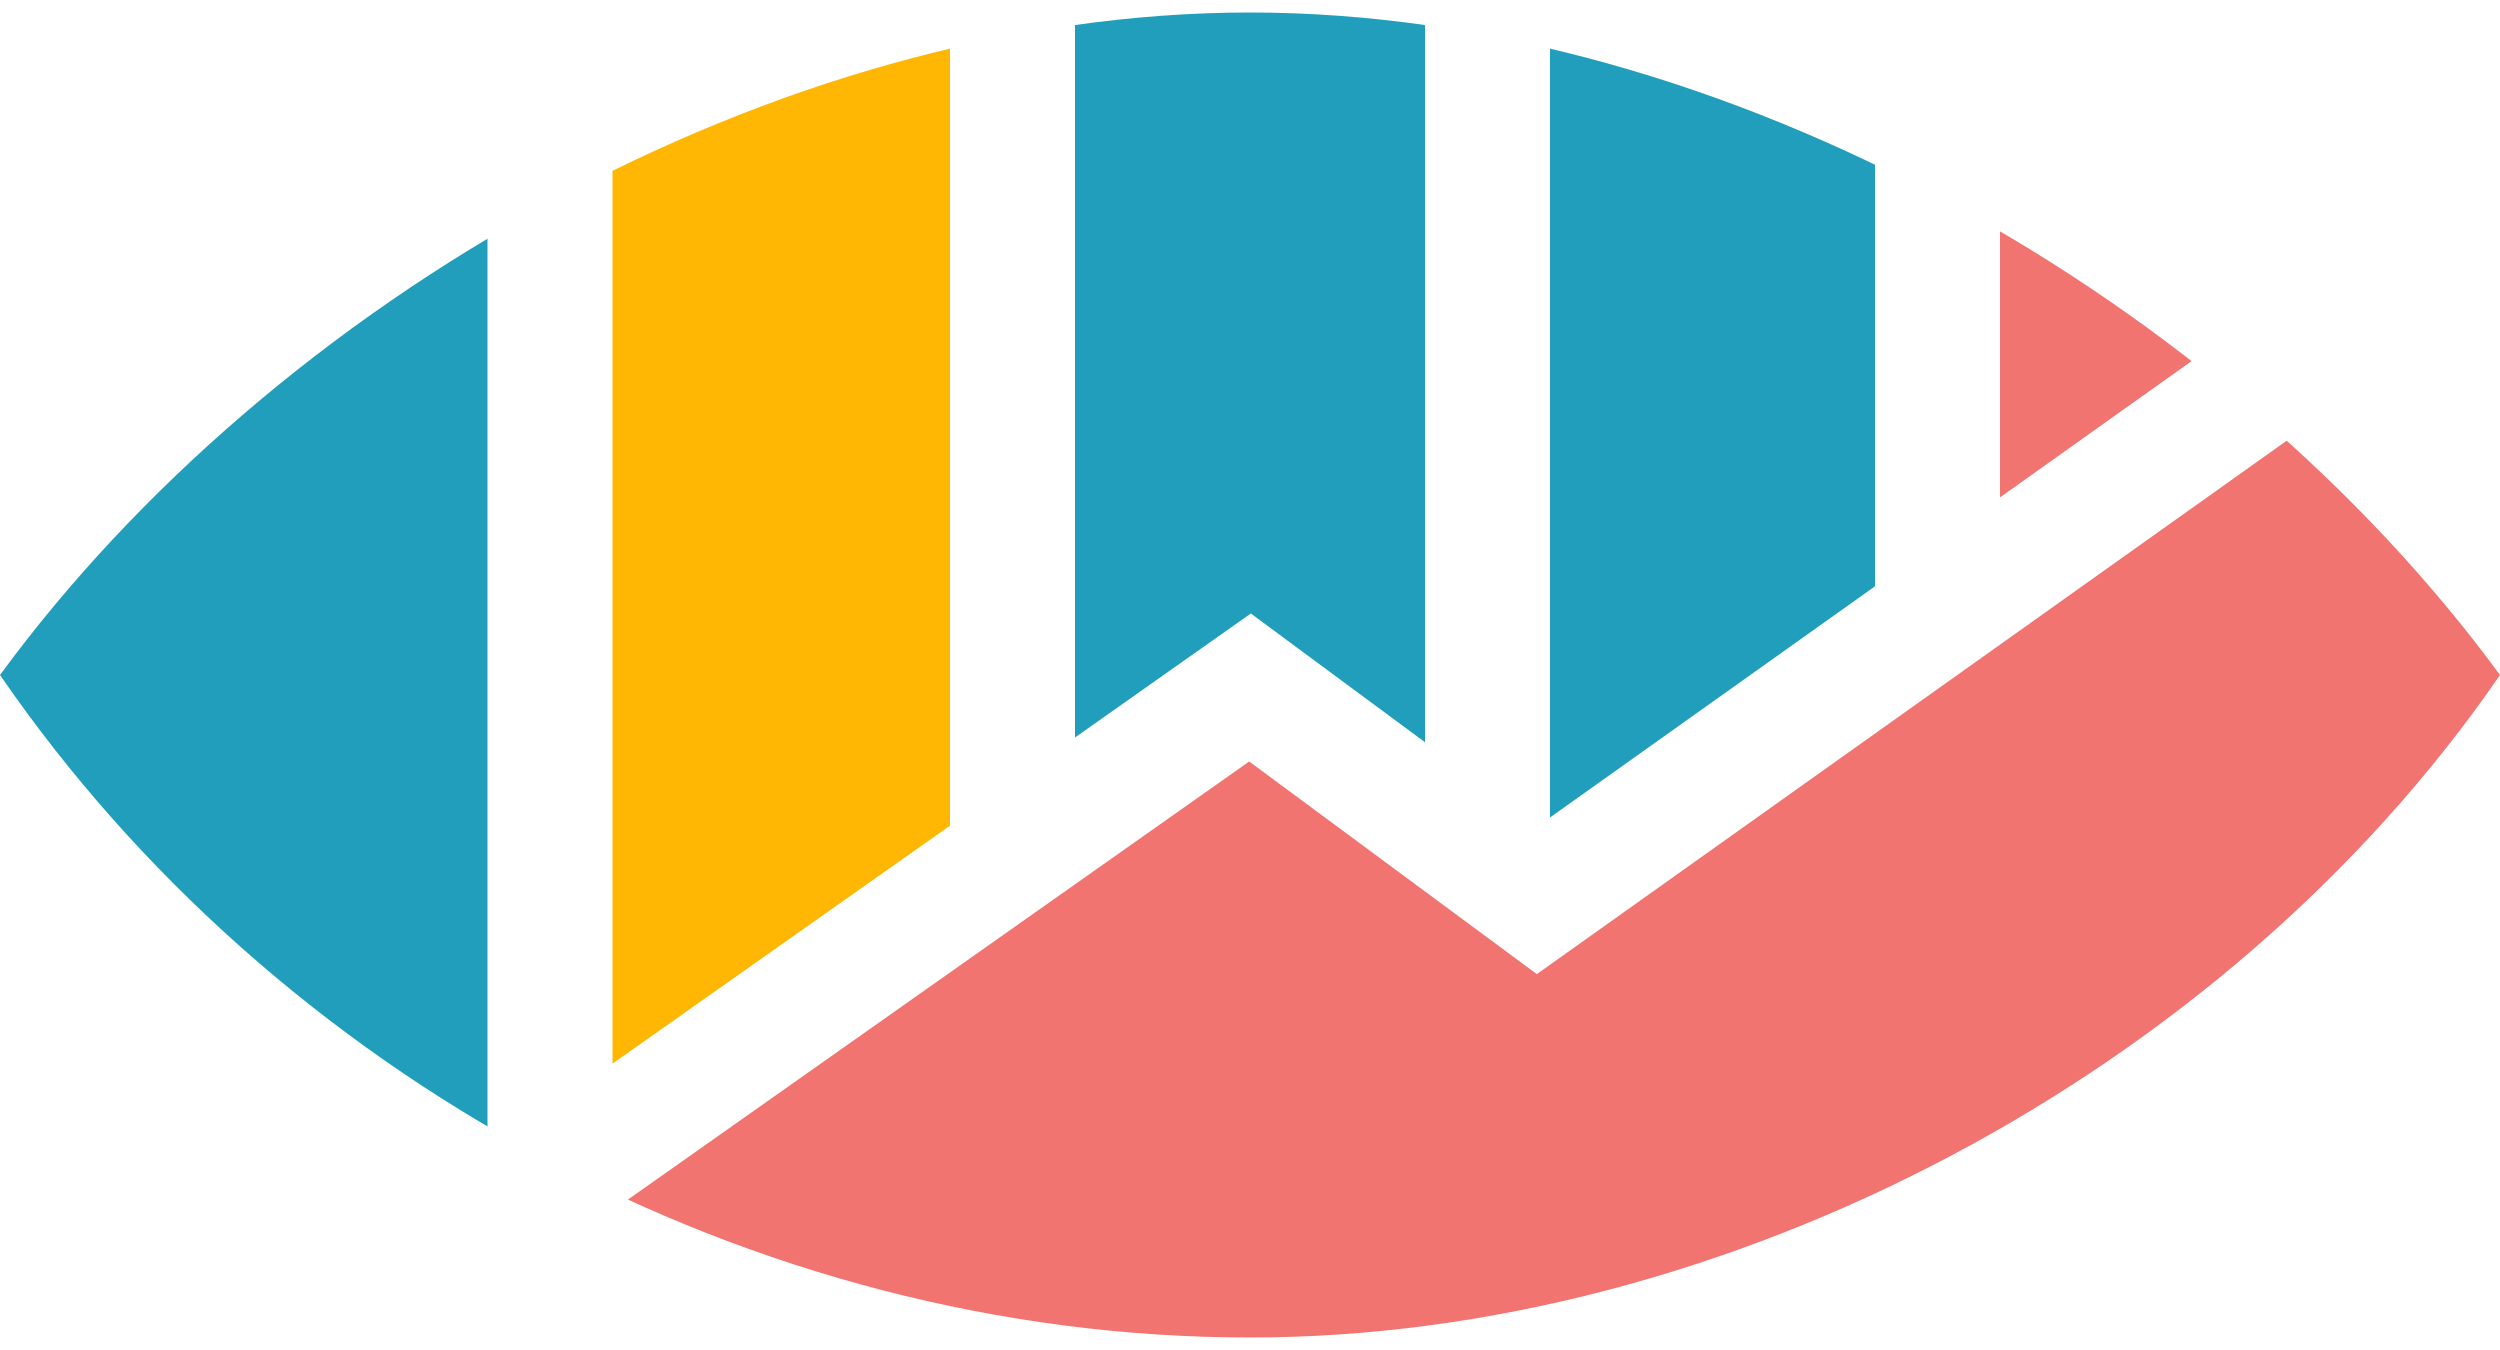
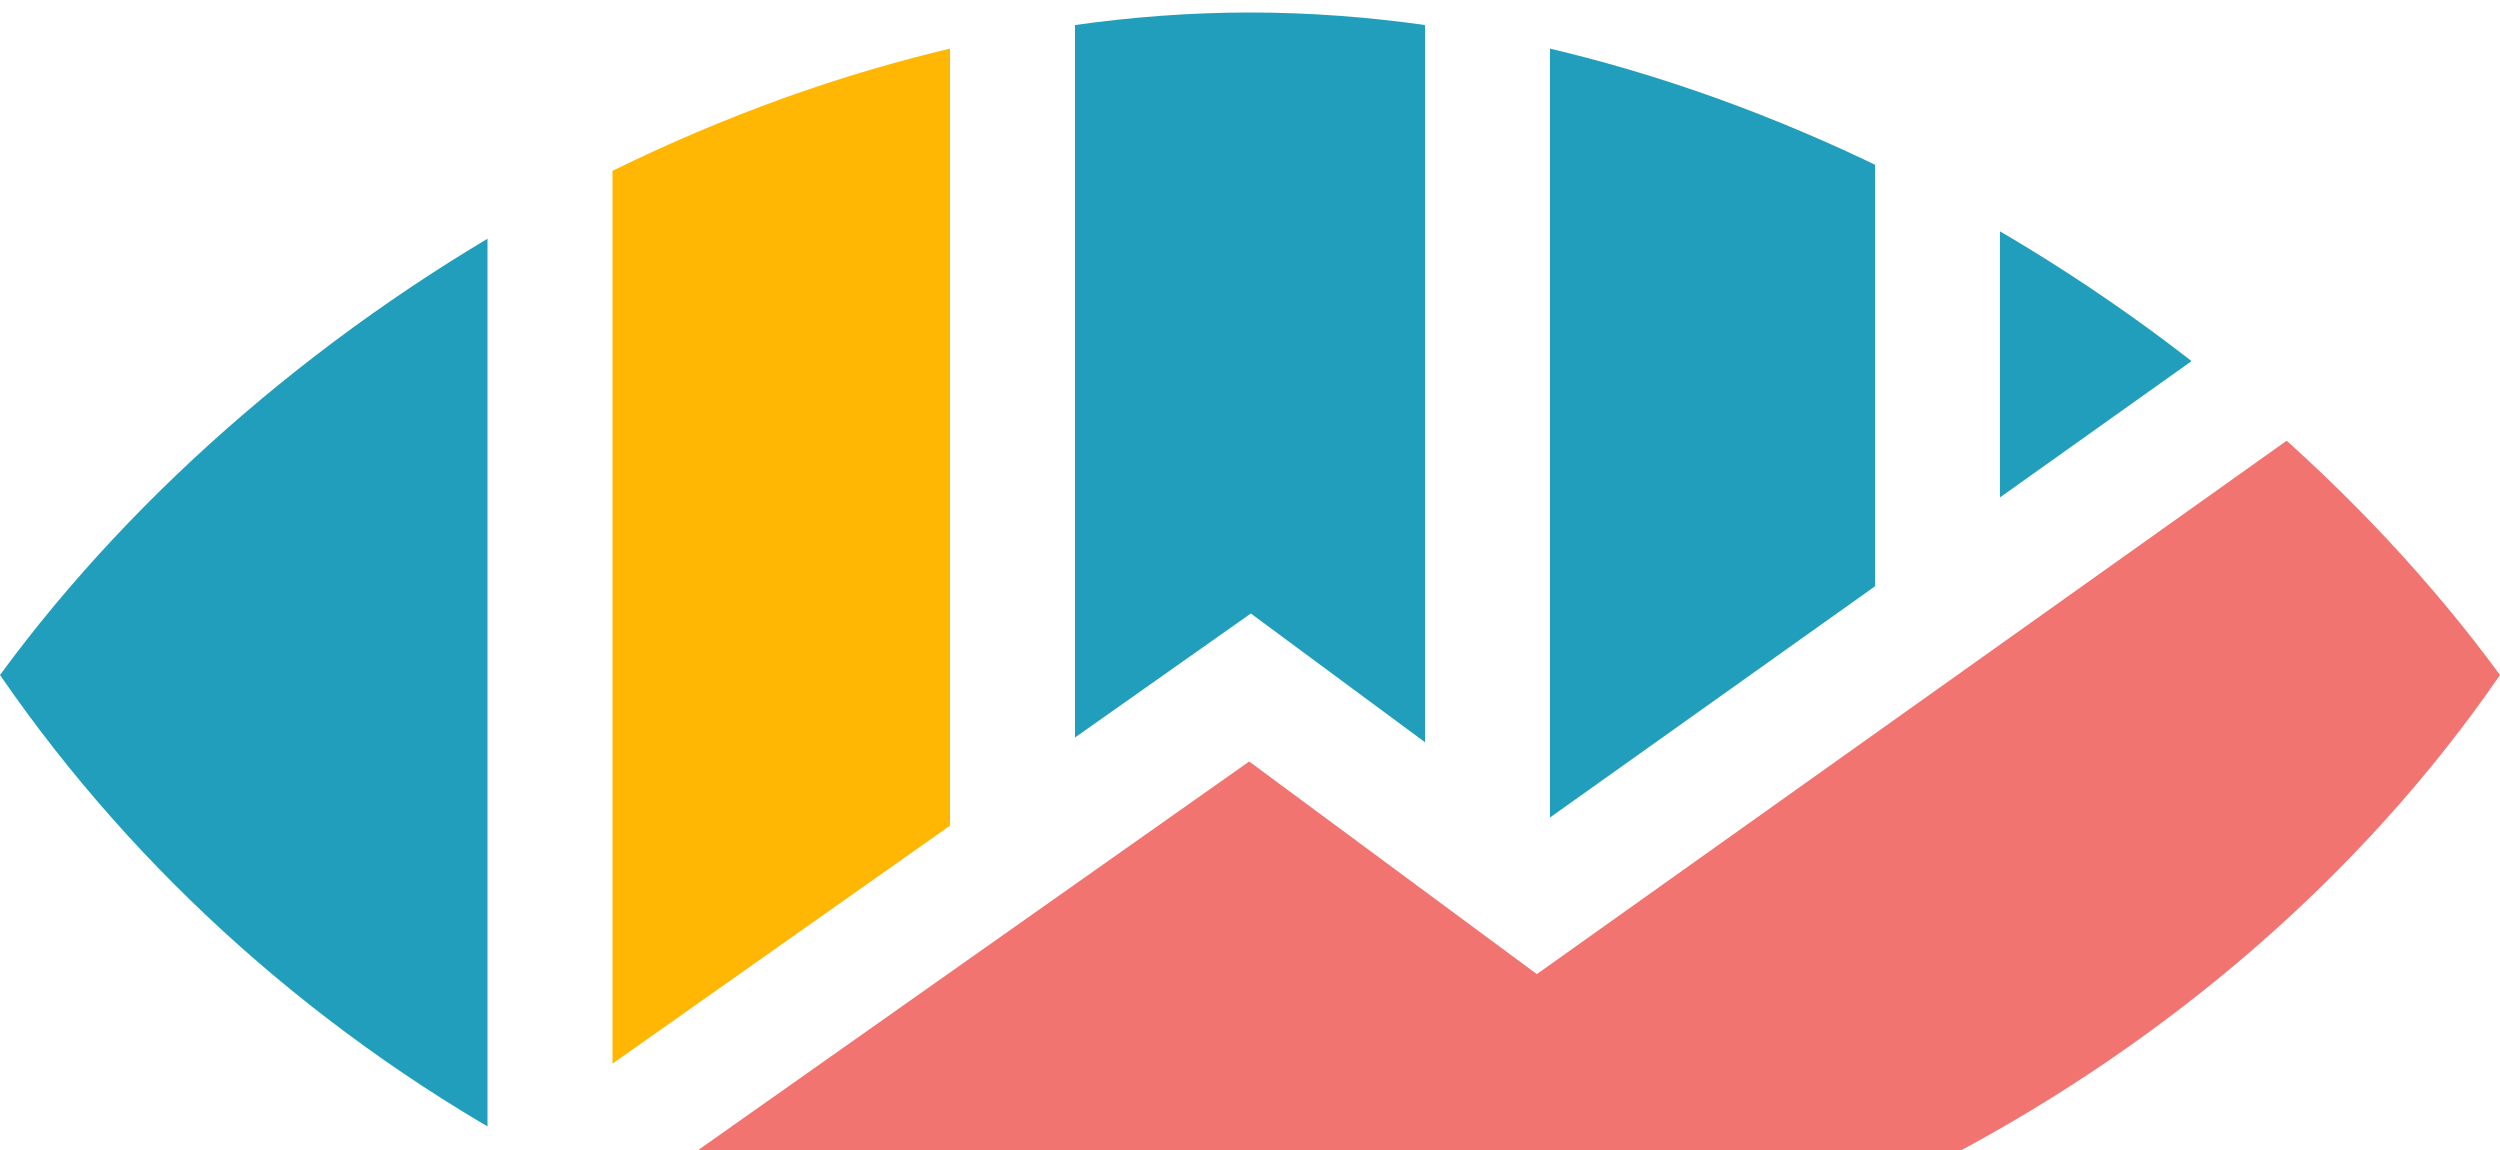
- <svg xmlns="http://www.w3.org/2000/svg" viewBox="0 230 1000 540">
+ <svg xmlns="http://www.w3.org/2000/svg" viewBox="0 230 1000 460">
  <g transform="translate(0 235)">
    <defs>
      <clipPath id="football">
        <path d="M 0 265 C 110 115 310 0 500 0 C 690 0 890 115 1000 265 C 890 425 690 530 500 530 C 300 530 110 425 0 265 Z" />
      </clipPath>
+       <clipPath id="baselinecut">
+         <rect x="-300" y="-300" width="1700" height="755" />
+       </clipPath>
    </defs>
-     <g clip-path="url(#football)">
-       <path fill="#219EBC" d="M-99.583,692.871 L-99.614,692.831 L-100.000,692.222 L-100.000,693.167 L-99.583,692.871 Z M-98.929,664.246 L-97.392,662.461 L-95.687,660.836 L-93.831,659.386 L195.000,455.710 L195.000,-100.000 L-100.000,-100.000 L-100.000,665.768 L-98.929,664.246 Z" />
-       <path fill="#FFB703" d="M380.000,325.254 L380.000,-100.000 L245.000,-100.000 L245.000,420.452 L380.000,325.254 Z" />
-       <path fill="#219EBC" d="M500.330,240.400 L570.000,291.895 L570.000,-100.000 L430.000,-100.000 L430.000,289.995 L500.330,240.400 Z" />
-       <path fill="#219EBC" d="M750.000,229.516 L750.000,-100.000 L620.000,-100.000 L620.000,321.991 L750.000,229.516 Z" />
-       <path fill="#F17470" d="M1086.088,-9.557 L1088.072,-10.826 L1090.171,-11.895 L1092.365,-12.753 L1094.631,-13.392 L1096.950,-13.805 L1099.298,-13.990 L1100.000,-13.976 L1100.000,-100.000 L800.000,-100.000 L800.000,193.949 L1086.088,-9.557 Z" />
-       <path fill="#F17470" d="M1200.000,800.000 L1200.000,-61.000 L1119.568,-3.894 L1120.826,-1.928 L1121.895,0.171 L1122.753,2.365 L1123.392,4.631 L1123.805,6.950 L1123.990,9.298 L1123.943,11.653 L1123.666,13.992 L1123.160,16.292 L1122.432,18.532 L1121.488,20.690 L1120.337,22.744 L1118.990,24.676 L1117.460,26.467 L1115.761,28.099 L1113.912,29.557 L614.730,384.645 L499.670,299.600 L-66.169,698.614 L-68.158,699.875 L-70.261,700.935 L-72.458,701.784 L-74.728,702.414 L-77.048,702.818 L-79.397,702.992 L-81.751,702.936 L-84.089,702.649 L-86.387,702.134 L-88.624,701.397 L-90.778,700.444 L-92.828,699.284 L-94.754,697.929 L-96.539,696.392 L-98.164,694.687 L-99.583,692.871 L-200.000,764.000 L-200.000,800.000 L1200.000,800.000 Z" />
+     <g clip-path="url(#baselinecut)">
+       <g clip-path="url(#football)">
+         <path fill="#219EBC" d="M-99.583,692.871 L-99.614,692.831 L-100.000,692.222 L-100.000,693.167 L-99.583,692.871 Z M-98.929,664.246 L-97.392,662.461 L-95.687,660.836 L-93.831,659.386 L195.000,455.710 L195.000,-100.000 L-100.000,-100.000 L-100.000,665.768 L-98.929,664.246 Z" />
+         <path fill="#FFB703" d="M380.000,325.254 L380.000,-100.000 L245.000,-100.000 L245.000,420.452 L380.000,325.254 Z" />
+         <path fill="#219EBC" d="M500.330,240.400 L570.000,291.895 L570.000,-100.000 L430.000,-100.000 L430.000,289.995 L500.330,240.400 Z" />
+         <path fill="#219EBC" d="M750.000,229.516 L750.000,-100.000 L620.000,-100.000 L620.000,321.991 L750.000,229.516 Z" />
+         <path fill="#219EBC" d="M1086.088,-9.557 L1088.072,-10.826 L1090.171,-11.895 L1092.365,-12.753 L1094.631,-13.392 L1096.950,-13.805 L1099.298,-13.990 L1100.000,-13.976 L1100.000,-100.000 L800.000,-100.000 L800.000,193.949 L1086.088,-9.557 Z" />
+         <path fill="#F17470" d="M1200.000,800.000 L1200.000,-61.000 L1119.568,-3.894 L1120.826,-1.928 L1121.895,0.171 L1122.753,2.365 L1123.392,4.631 L1123.805,6.950 L1123.990,9.298 L1123.943,11.653 L1123.666,13.992 L1123.160,16.292 L1122.432,18.532 L1121.488,20.690 L1120.337,22.744 L1118.990,24.676 L1117.460,26.467 L1115.761,28.099 L1113.912,29.557 L614.730,384.645 L499.670,299.600 L-66.169,698.614 L-68.158,699.875 L-70.261,700.935 L-72.458,701.784 L-74.728,702.414 L-77.048,702.818 L-79.397,702.992 L-81.751,702.936 L-84.089,702.649 L-86.387,702.134 L-88.624,701.397 L-90.778,700.444 L-92.828,699.284 L-94.754,697.929 L-96.539,696.392 L-98.164,694.687 L-99.583,692.871 L-200.000,764.000 L-200.000,800.000 L1200.000,800.000 Z" />
+       </g>
    </g>
  </g>
</svg>
